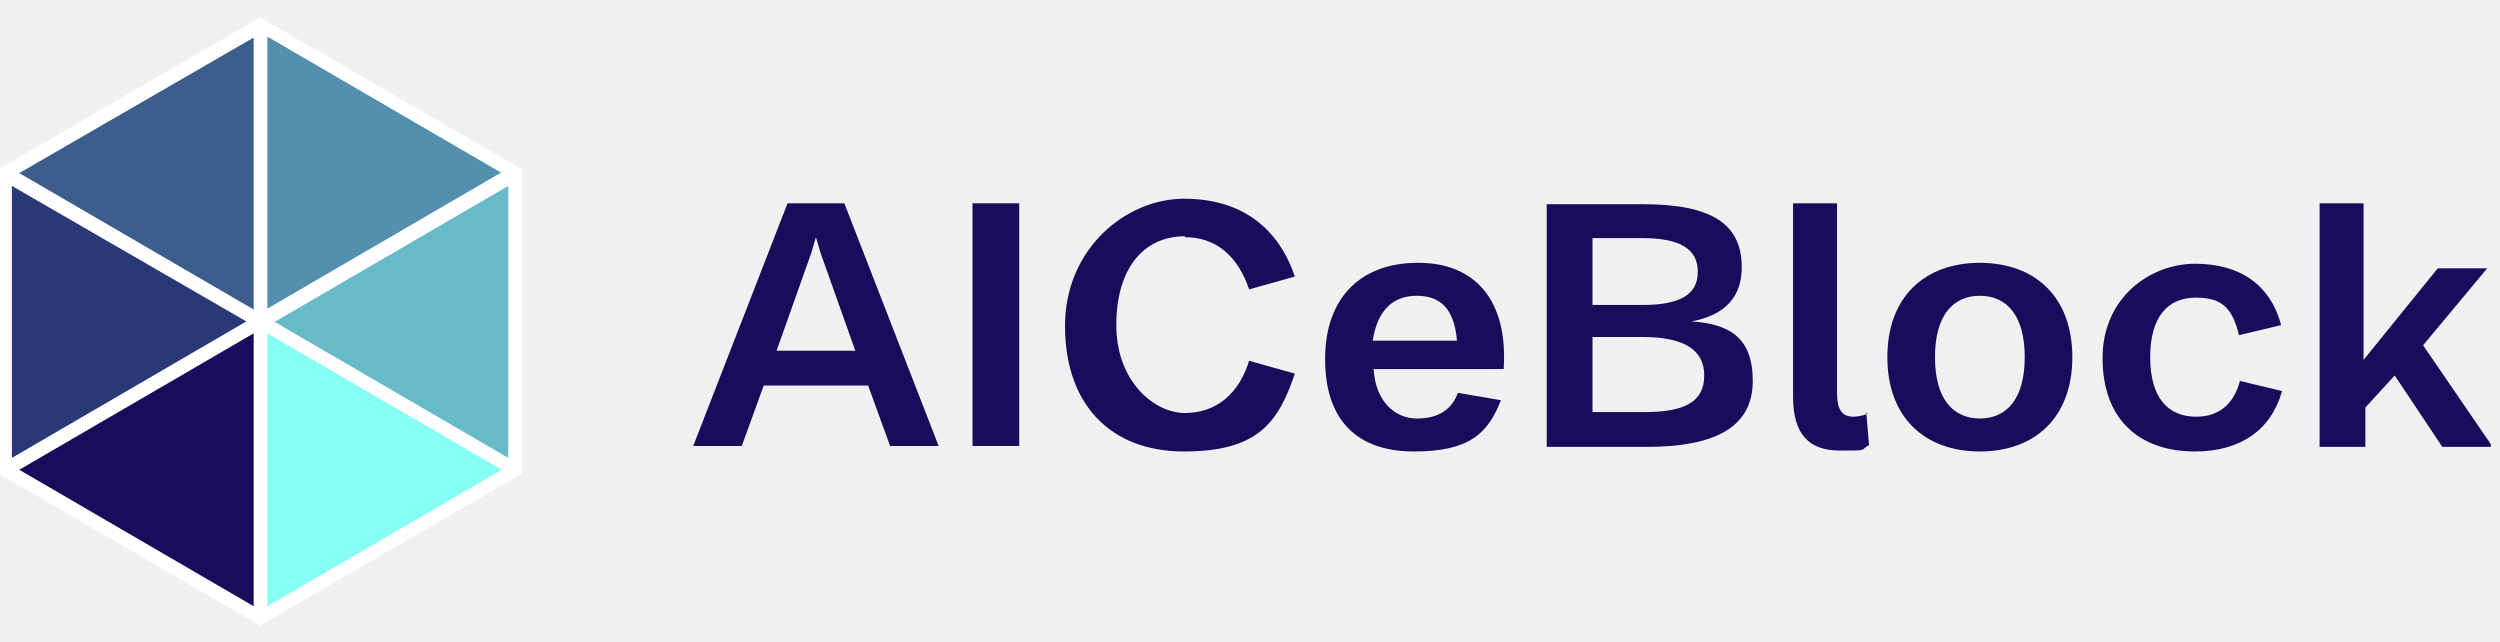
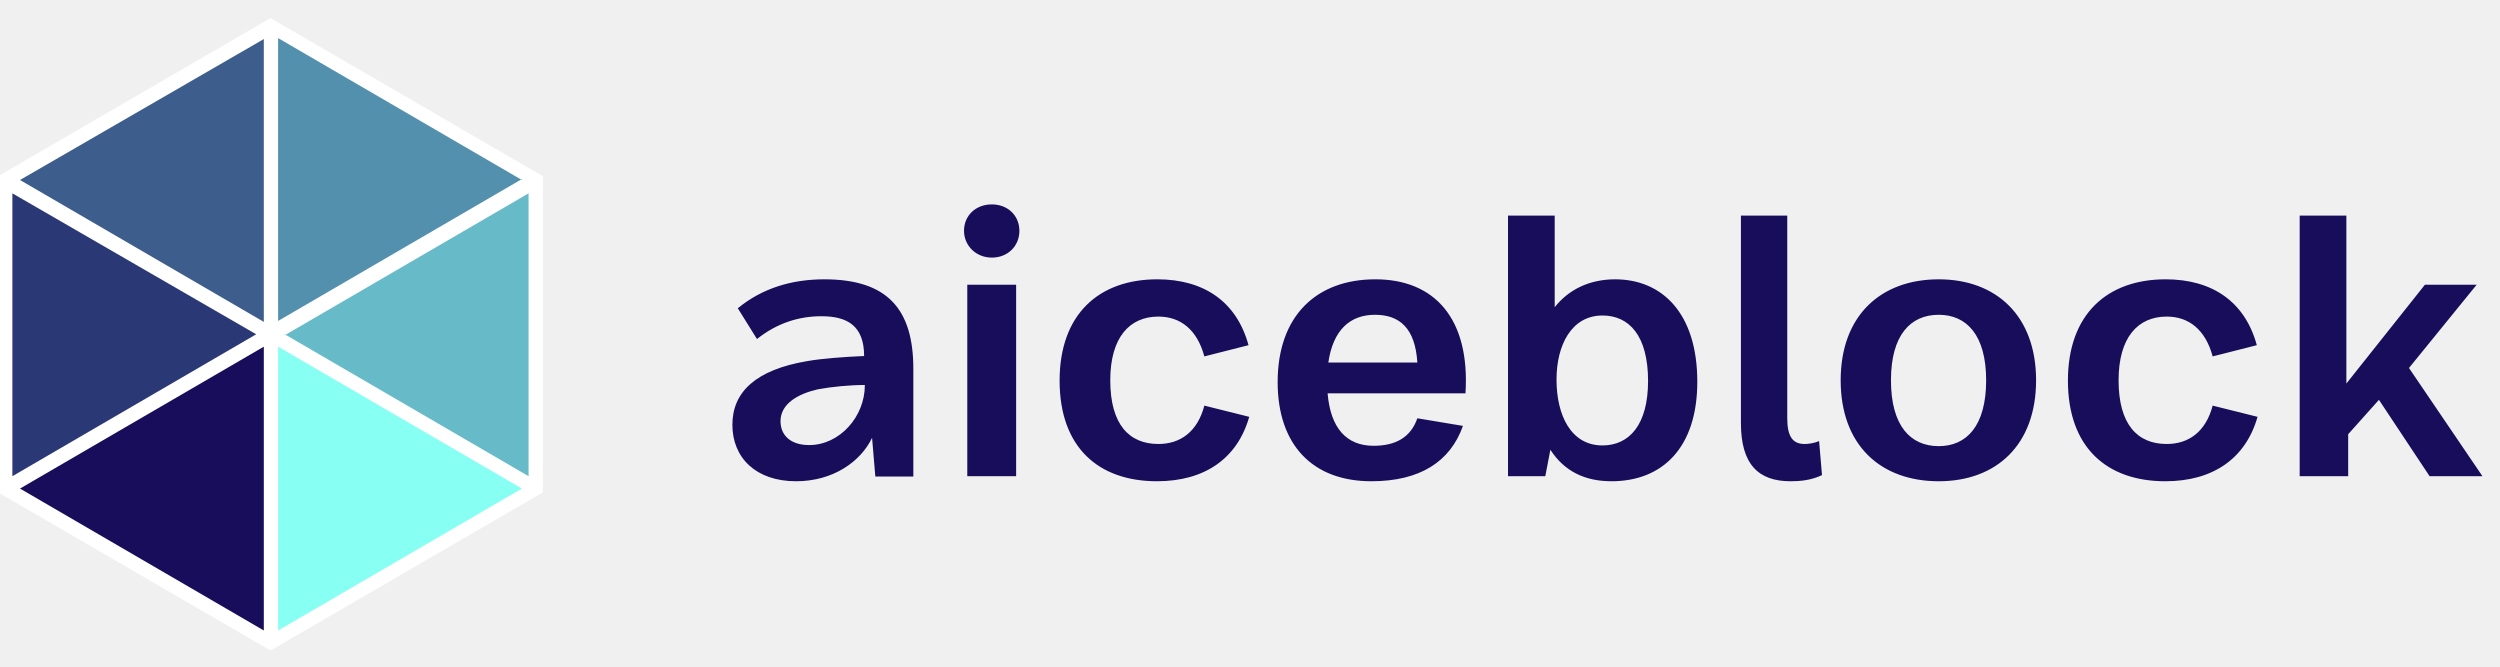
- <svg xmlns="http://www.w3.org/2000/svg" width="156" height="40" viewBox="0 0 156 40" fill="none">
+ <svg xmlns="http://www.w3.org/2000/svg" width="150" height="40" viewBox="0 0 150 40" fill="none">
  <g clip-path="url(#clip0_1977_11021)">
-     <path d="M151.2 21.543L155.2 16.743H152.115L147.486 22.457V12.686H144.743V27.886H147.6V25.429L149.429 23.429L152.4 27.886H155.543L151.2 21.543Z" fill="#180D5B" />
-     <path d="M137.029 26C135.314 26 134.172 24.857 134.172 22.286C134.172 19.714 135.314 18.572 137.029 18.572C138.743 18.572 139.314 19.314 139.714 20.914L142.343 20.286C141.657 17.714 139.714 16.457 136.972 16.457C134.229 16.457 131.2 18.514 131.2 22.343C131.2 26.172 133.486 28.172 136.972 28.172C139.772 28.172 141.714 26.857 142.4 24.4L139.772 23.772C139.372 25.314 138.343 26 137.086 26H137.029Z" fill="#180D5B" />
-     <path d="M116.514 25.829C116.229 25.943 115.886 26 115.657 26C114.914 26 114.629 25.543 114.629 24.457V12.686H111.886V24.743C111.886 27.143 112.914 28.114 114.8 28.114C116.686 28.114 116 28.114 116.629 27.771L116.457 25.771H116.514V25.829Z" fill="#180D5B" />
-     <path d="M73.943 14.8C75.886 14.8 77.257 16 77.943 18.057L80.8 17.257C79.772 14.229 77.486 12.4 73.886 12.4C70.286 12.4 66.457 15.486 66.457 20.343C66.457 25.2 69.257 28.172 73.886 28.172C78.515 28.172 79.772 26.343 80.8 23.314L77.943 22.514C77.315 24.572 75.886 25.772 73.943 25.772C72 25.772 69.657 23.772 69.657 20.286C69.657 16.8 71.315 14.743 73.943 14.743V14.8Z" fill="#180D5B" />
-     <path d="M63.6 12.686H60.686V27.829H63.6V12.686Z" fill="#180D5B" />
-     <path d="M123.543 16.4C120.114 16.4 117.771 18.514 117.771 22.286C117.771 26.057 120.114 28.172 123.543 28.172C126.971 28.172 129.314 26.057 129.314 22.286C129.314 18.514 126.971 16.4 123.543 16.4ZM123.543 26.114C121.886 26.114 120.743 24.914 120.743 22.286C120.743 19.657 121.886 18.457 123.543 18.457C125.2 18.457 126.343 19.657 126.343 22.286C126.343 24.914 125.2 26.114 123.543 26.114Z" fill="#180D5B" />
-     <path d="M105.543 20.057C107.715 19.657 108.686 18.457 108.686 16.686C108.686 14 106.858 12.743 102.515 12.743H96.515V27.886H102.743C107.258 27.886 109.372 26.514 109.372 23.771C109.372 21.029 107.886 20.229 105.6 20.057H105.543ZM99.372 14.857H102.458C104.858 14.857 105.943 15.543 105.943 16.971C105.943 18.4 104.8 19.029 102.515 19.029H99.372V14.857ZM102.629 25.714H99.372V21.029H102.515C105.086 21.029 106.343 21.829 106.343 23.429C106.343 25.029 105.2 25.714 102.629 25.714Z" fill="#180D5B" />
-     <path d="M88.457 16.4C84.972 16.4 82.686 18.514 82.686 22.4C82.686 26.286 84.743 28.172 88.229 28.172C91.715 28.172 92.858 27.029 93.657 24.972L90.972 24.514C90.572 25.6 89.715 26.114 88.4 26.114C87.086 26.114 85.829 25.086 85.715 23.029H93.829C94.115 18.686 92 16.4 88.515 16.4H88.457ZM85.657 21.257C85.943 19.372 86.915 18.457 88.4 18.457C89.886 18.457 90.743 19.257 90.915 21.257H85.657Z" fill="#180D5B" />
-     <path d="M49.143 12.686L43.257 27.829H46.286L47.657 24.057H54.172L55.543 27.829H58.572L52.686 12.686H49.143ZM48.457 21.886L50.629 15.771L50.914 14.8L51.2 15.771L53.372 21.886H48.457Z" fill="#180D5B" />
+     <path d="M47.764 28.875C45.354 28.875 43.943 27.464 43.943 25.488C43.943 23.534 45.332 22.188 48.438 21.666C49.284 21.514 50.718 21.406 51.847 21.362C51.847 19.517 50.804 18.974 49.284 18.974C47.895 18.974 46.592 19.408 45.419 20.342L44.268 18.496C45.723 17.302 47.482 16.759 49.458 16.759C53.236 16.759 54.8 18.54 54.8 22.122V28.593H52.52L52.324 26.27C51.651 27.681 50.001 28.875 47.764 28.875ZM48.546 26.704C50.392 26.704 51.89 24.989 51.89 23.121V23.099C50.978 23.099 49.871 23.208 49.067 23.36C47.916 23.621 46.831 24.207 46.831 25.271C46.831 26.118 47.439 26.704 48.546 26.704ZM59.513 15.456C58.536 15.456 57.841 14.718 57.841 13.849C57.841 12.937 58.536 12.264 59.513 12.264C60.469 12.264 61.164 12.937 61.164 13.849C61.164 14.761 60.469 15.456 59.513 15.456ZM58.037 28.572V17.085H60.968V28.572H58.037ZM69.417 28.875C65.899 28.875 63.576 26.834 63.576 22.839C63.576 18.865 65.921 16.759 69.439 16.759C72.218 16.759 74.194 18.084 74.911 20.711L72.261 21.384C71.827 19.777 70.828 18.995 69.504 18.995C67.767 18.995 66.616 20.255 66.616 22.817C66.616 25.466 67.745 26.639 69.504 26.639C70.828 26.639 71.849 25.901 72.261 24.337L74.954 25.01C74.237 27.529 72.261 28.875 69.417 28.875ZM82.522 16.759C86.084 16.759 88.212 19.126 87.929 23.599H79.656C79.83 25.683 80.785 26.747 82.414 26.747C83.76 26.747 84.65 26.226 85.041 25.097L87.777 25.553C87.017 27.703 85.193 28.875 82.284 28.875C78.744 28.875 76.659 26.682 76.659 22.926C76.659 18.952 78.983 16.759 82.522 16.759ZM82.501 18.887C81.002 18.887 79.982 19.799 79.7 21.753H85.041C84.911 19.69 83.977 18.887 82.501 18.887ZM96.908 16.759C99.731 16.759 101.838 18.8 101.838 22.904C101.838 26.878 99.731 28.875 96.691 28.875C95.106 28.875 93.868 28.289 93.022 26.986L92.718 28.572H90.481V12.937H93.282V18.431C94.107 17.389 95.345 16.759 96.908 16.759ZM96.148 26.726C97.755 26.726 98.884 25.488 98.884 22.861C98.884 20.146 97.755 18.93 96.148 18.93C94.303 18.93 93.391 20.689 93.391 22.774C93.391 24.88 94.237 26.726 96.148 26.726ZM107.43 28.875C105.519 28.875 104.455 27.877 104.455 25.38V12.937H107.235V25.076C107.235 26.161 107.539 26.639 108.277 26.639C108.494 26.639 108.842 26.596 109.146 26.465L109.319 28.506C108.646 28.832 107.951 28.875 107.43 28.875ZM116.324 28.875C112.828 28.875 110.44 26.704 110.44 22.817C110.44 18.952 112.828 16.759 116.324 16.759C119.777 16.759 122.165 18.952 122.165 22.817C122.165 26.704 119.777 28.875 116.324 28.875ZM116.324 26.769C117.996 26.769 119.169 25.553 119.169 22.817C119.169 20.103 117.996 18.887 116.324 18.887C114.63 18.887 113.458 20.103 113.458 22.817C113.458 25.553 114.63 26.769 116.324 26.769ZM129.916 28.875C126.398 28.875 124.075 26.834 124.075 22.839C124.075 18.865 126.42 16.759 129.937 16.759C132.717 16.759 134.693 18.084 135.409 20.711L132.76 21.384C132.326 19.777 131.327 18.995 130.003 18.995C128.265 18.995 127.115 20.255 127.115 22.817C127.115 25.466 128.244 26.639 130.003 26.639C131.327 26.639 132.348 25.901 132.76 24.337L135.453 25.01C134.736 27.529 132.76 28.875 129.916 28.875ZM137.981 28.572V12.937H140.782V23.013L145.494 17.085H148.599L144.539 22.079L148.947 28.572H145.776L142.736 23.99L140.891 26.053V28.572H137.981Z" fill="#180D5B" />
    <path fill-rule="evenodd" clip-rule="evenodd" d="M-0.114 29.543V10.571L16.229 1.086L32.572 10.571V29.543L16.229 39.029L-0.114 29.543Z" fill="white" />
    <path fill-rule="evenodd" clip-rule="evenodd" d="M16.686 37.829L31.314 29.314L16.686 20.8V37.772V37.829Z" fill="#88FFF3" />
    <path fill-rule="evenodd" clip-rule="evenodd" d="M17.086 20.057L31.715 28.572V11.6L17.086 20.114V20.057Z" fill="#67BBC8" />
    <path fill-rule="evenodd" clip-rule="evenodd" d="M31.314 10.8L16.686 2.286V19.257L31.314 10.743V10.8Z" fill="#5390AD" />
    <path fill-rule="evenodd" clip-rule="evenodd" d="M15.829 19.314V2.343L1.2 10.8L15.829 19.314Z" fill="#3D5D8D" />
    <path fill-rule="evenodd" clip-rule="evenodd" d="M0.743 11.6V28.572L15.371 20.057L0.743 11.6Z" fill="#2B3876" />
    <path fill-rule="evenodd" clip-rule="evenodd" d="M15.829 20.8L1.2 29.314L15.829 37.829V20.857V20.8Z" fill="#180D5B" />
  </g>
  <defs>
    <clipPath id="clip0_1977_11021">
-       <rect width="155.429" height="40" fill="white" />
+       <rect width="149.714" height="40" fill="white" />
    </clipPath>
  </defs>
</svg>
